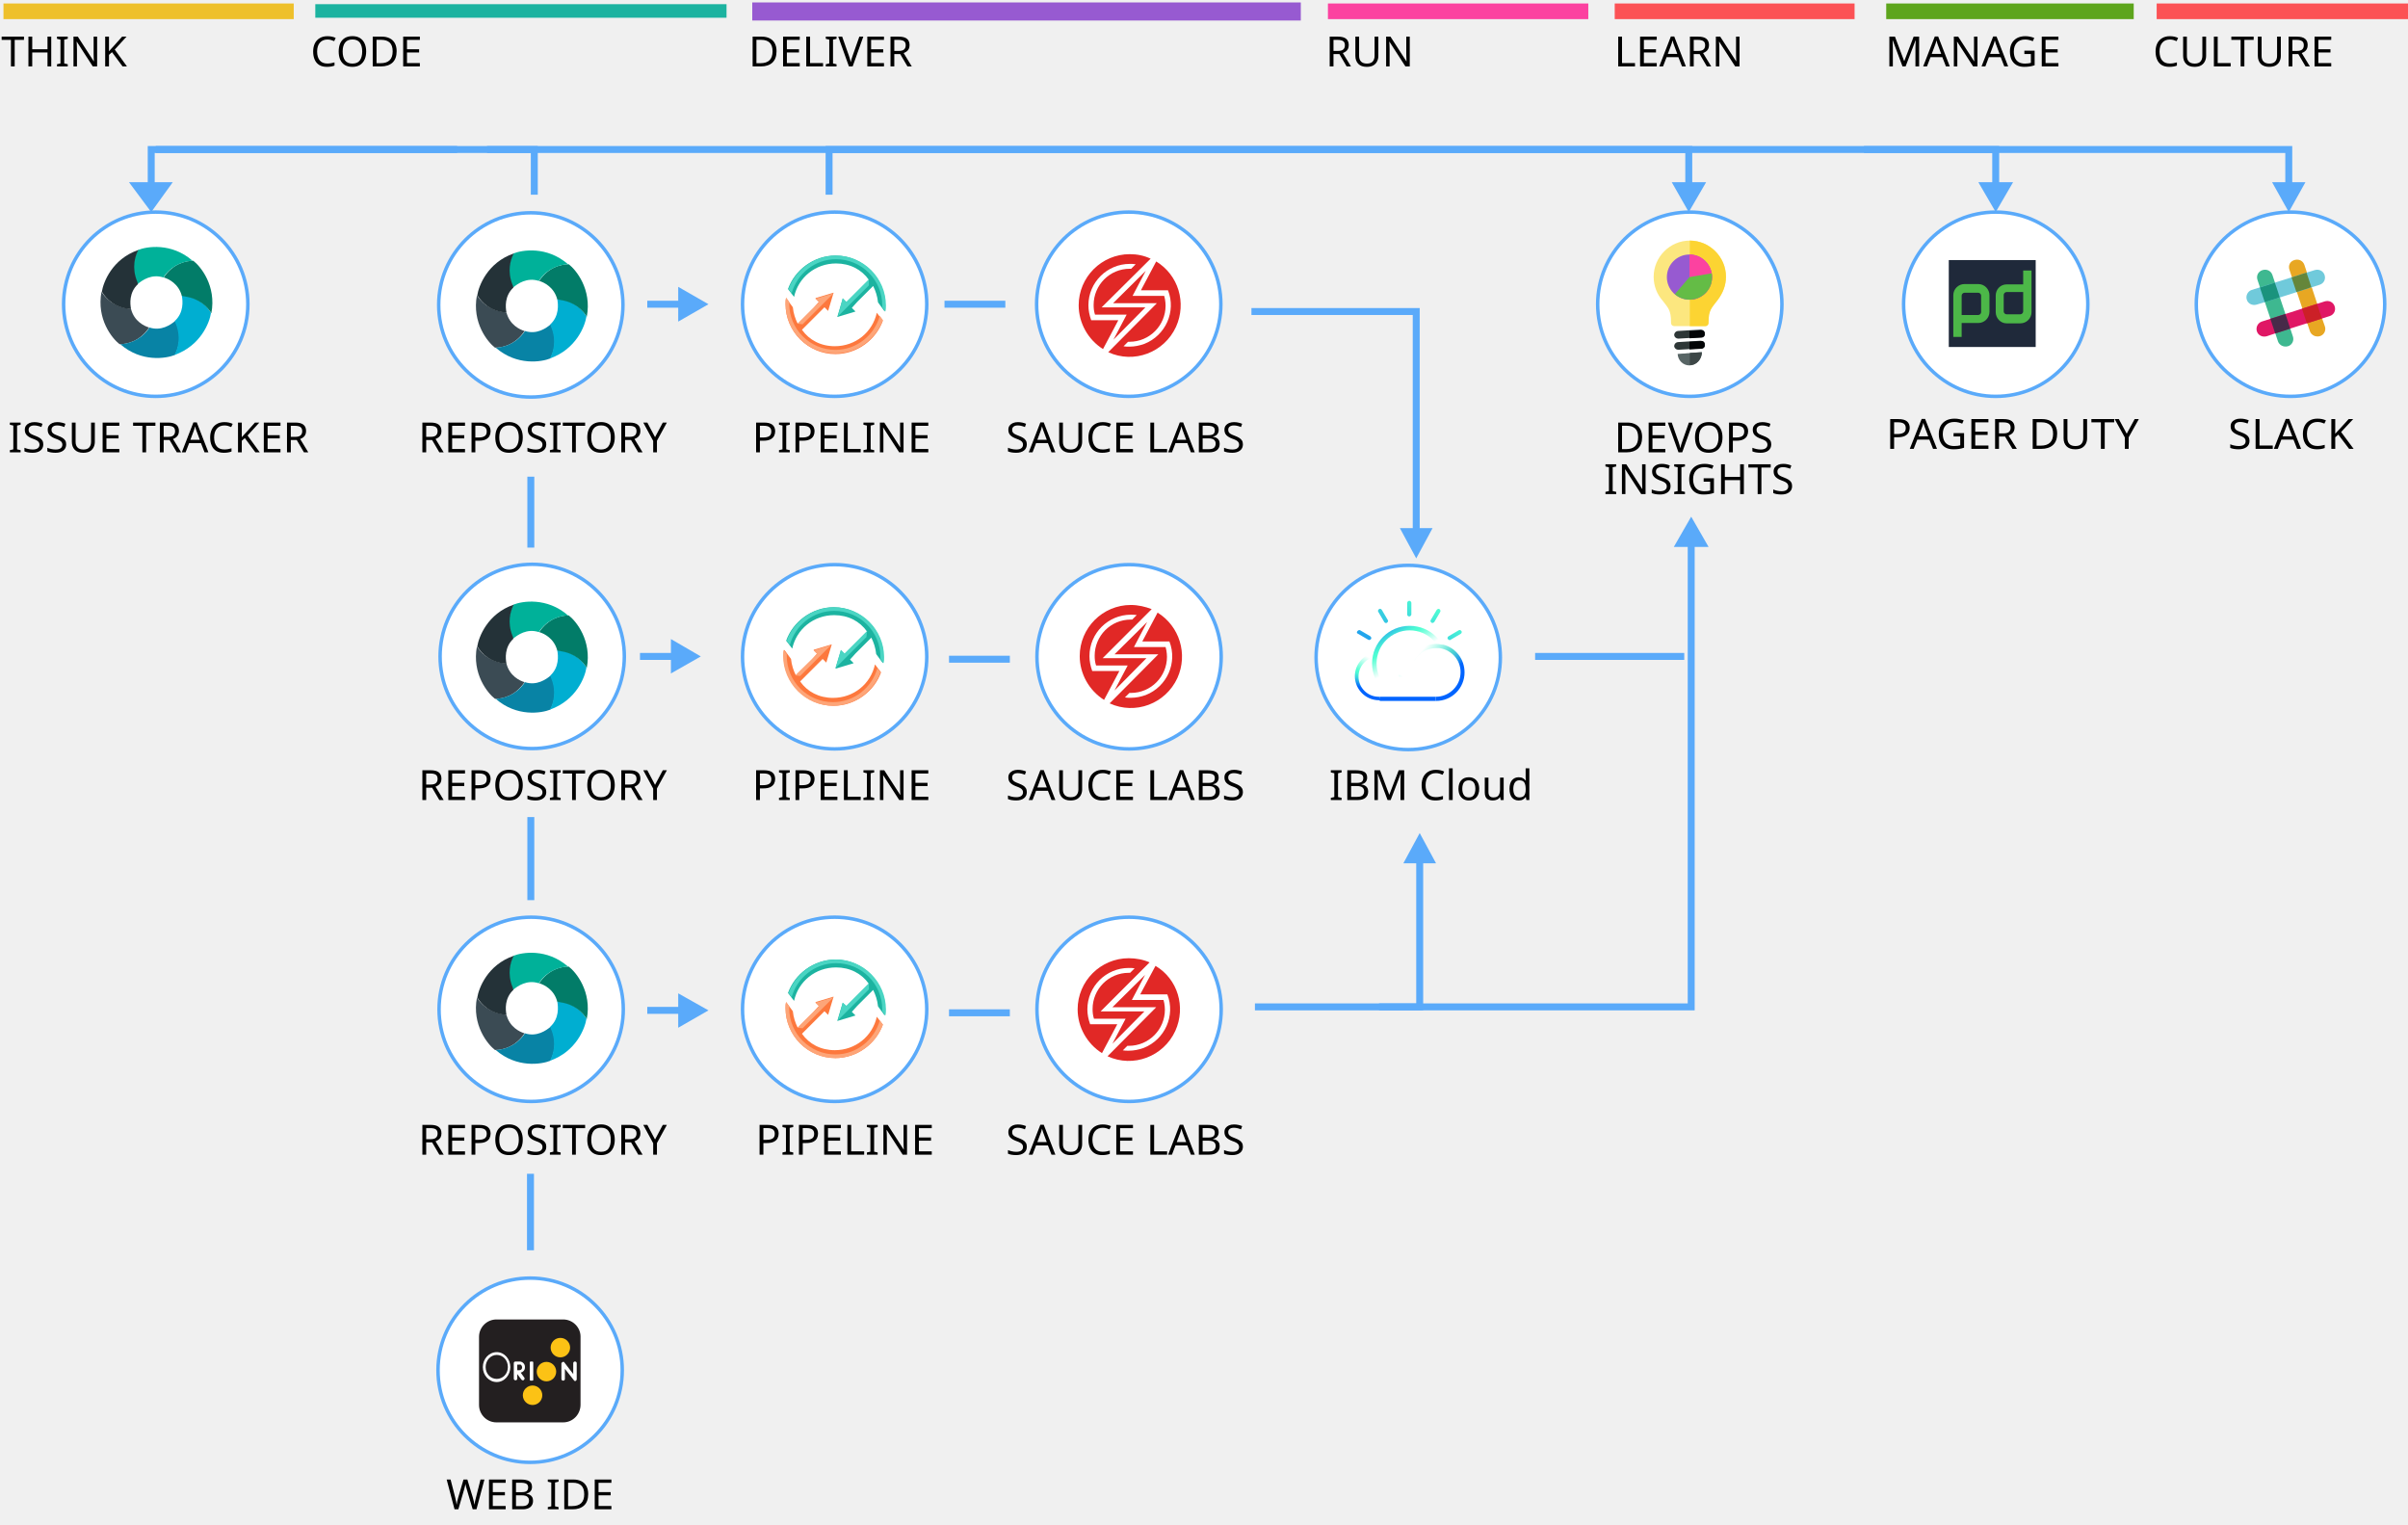
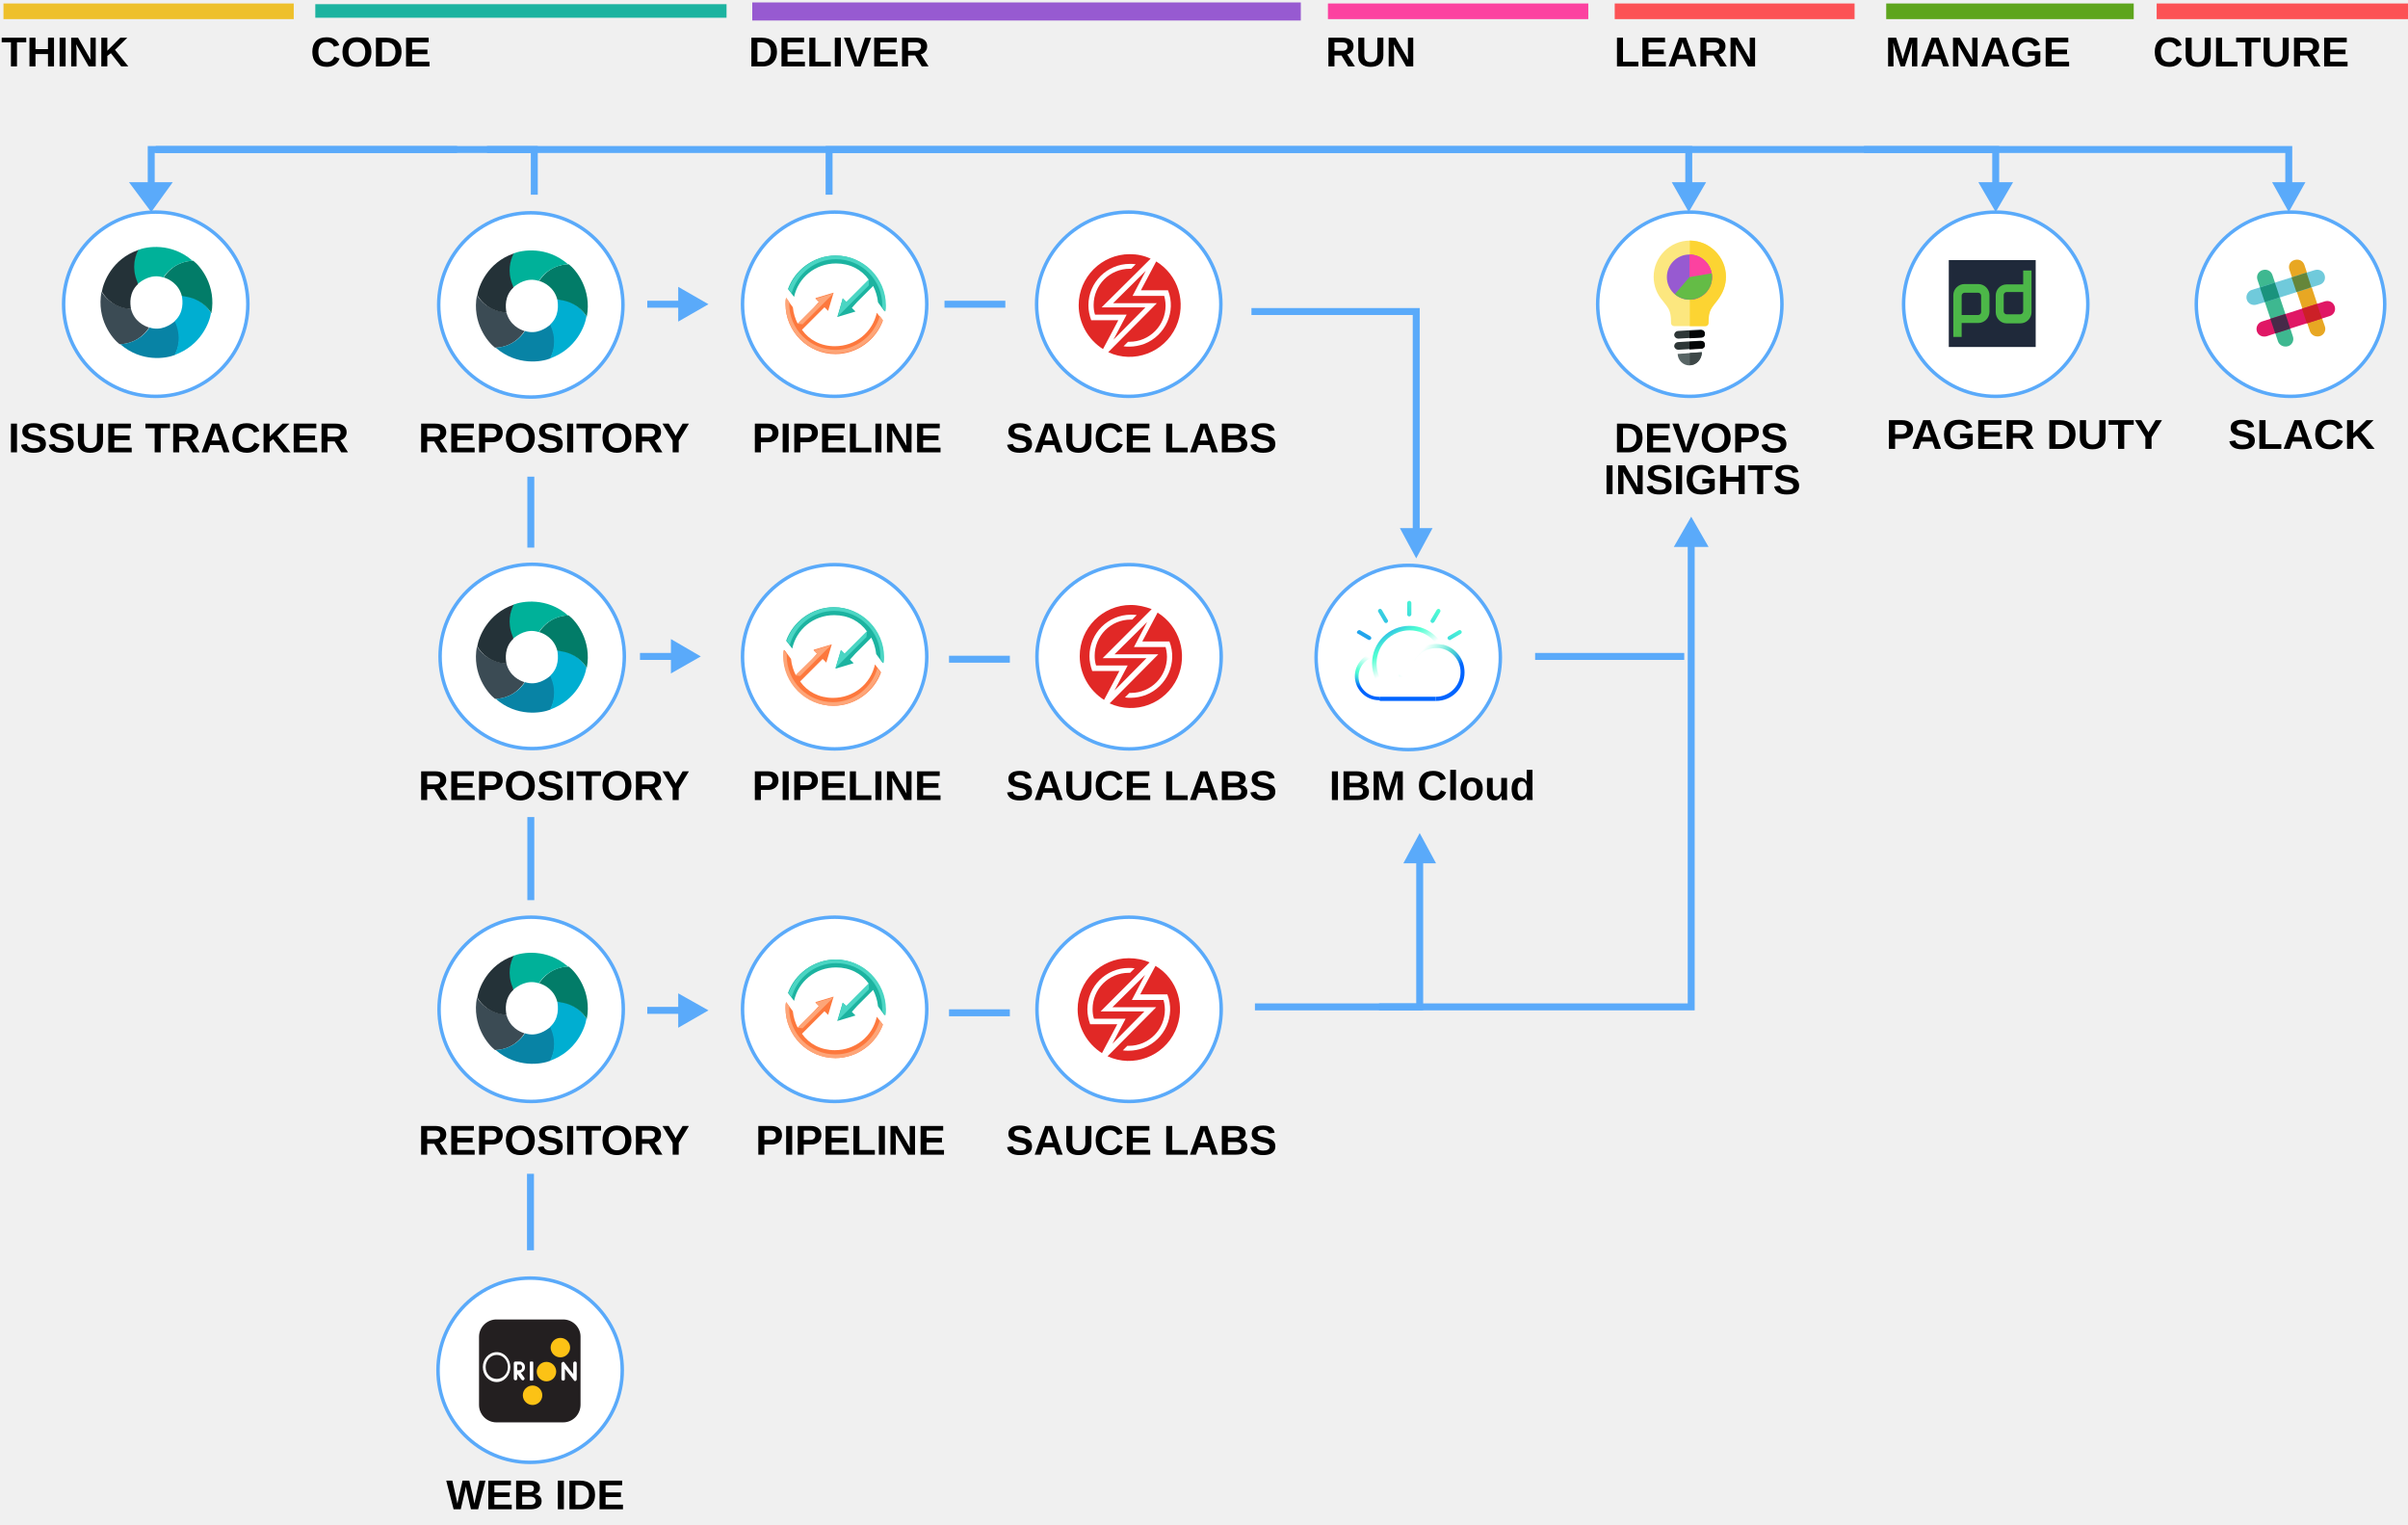
<svg xmlns="http://www.w3.org/2000/svg" version="1.1" id="Layer_1" x="0px" y="0px" viewBox="120 536.2 692.7 438.6" style="enable-background:new 120 536.2 692.7 438.6;" xml:space="preserve">
  <style type="text/css">
	.st0{fill:none;}
	.st1{fill:#FFFFFF;stroke:#5AAAFA;stroke-miterlimit:10;}
	.st2{fill:#231F20;}
	.st3{fill:#FCC215;}
	.st4{fill:#FFFFFF;}
	.st5{fill:#EEC02B;}
	.st6{fill:#1CB3A0;}
	.st7{fill:#975AD1;}
	.st8{fill:#FC42A0;}
	.st9{fill:none;stroke:#5AAAFA;stroke-width:2;stroke-miterlimit:10;}
	.st10{fill:#5AAAFA;}
	.st11{fill:#FD783D;}
	.st12{fill:#FDA578;}
	.st13{fill:#4AD5C3;}
	.st14{fill:#5DA51C;}
	.st15{fill:#FC5255;}
	.st16{fill:#E12826;}
	.st17{fill:#E8A723;}
	.st18{fill:#3EB890;}
	.st19{fill:#E01765;}
	.st20{fill:#472A49;}
	.st21{fill:#CC2027;}
	.st22{fill:#70CADB;}
	.st23{fill:#1A937D;}
	.st24{fill:#65863A;}
	.st25{fill:#1F293A;}
	.st26{fill:#4CB748;}
	.st27{fill:#2E3737;}
	.st28{fill:#586565;}
	.st29{fill:#FCE77F;}
	.st30{fill:#FCD432;}
	.st31{fill:#030506;}
	.st32{fill:#3D4747;}
	.st33{fill:#64BC46;}
- 	.st34{font-family:'Arial-BoldMT';}
+ 	.st34{font-family:'Arial'; font-weight: bold}
	.st35{font-size:12px;}
	.st36{fill:#3B4B54;}
	.st37{fill:#0883A5;}
	.st38{fill:#00AED1;}
	.st39{fill:#027C68;}
	.st40{fill:#00B199;}
	.st41{fill:#243238;}
	.st42{fill:url(#SVGID_1_);}
	.st43{fill:url(#SVGID_2_);}
	.st44{fill:#0064FF;}
	.st45{fill:url(#SVGID_3_);}
	.st46{fill:url(#SVGID_4_);}
	.st47{fill:url(#SVGID_5_);}
	.st48{fill:url(#SVGID_6_);}
	.st49{fill:url(#SVGID_7_);}
	.st50{fill:url(#SVGID_8_);}
</style>
  <g>
    <rect id="canvas_background" x="120" y="536.2" class="st0" width="582" height="402" />
  </g>
  <g id="svg_1">
    <circle id="svg_2" class="st1" cx="272.5" cy="930.3" r="26.5" />
    <path id="XMLID_17_" class="st2" d="M282,945.3h-19.2c-2.8,0-5-2.3-5-5v-19.6c0-2.8,2.3-5,5-5H282c2.8,0,5,2.3,5,4.9v19.6   C287,943,284.8,945.3,282,945.3z" />
    <circle id="XMLID_16_" class="st3" cx="281.2" cy="923.8" r="2.8" />
    <circle id="XMLID_15_" class="st3" cx="277.2" cy="930.7" r="2.8" />
    <circle id="XMLID_14_" class="st3" cx="273.2" cy="937.5" r="2.8" />
    <path id="XMLID_13_" class="st4" d="M273.1,933.3h-0.4c-0.2,0-0.3-0.1-0.3-0.3v-4.9c0-0.2,0.1-0.3,0.3-0.3h0.4   c0.2,0,0.3,0.1,0.3,0.3v4.8C273.5,933.1,273.3,933.3,273.1,933.3z" />
    <path id="XMLID_3_" class="st4" d="M285.4,927.8L285.4,927.8c-0.3,0-0.5,0.2-0.5,0.5v3.1l-2.6-3.4l0,0l-0.1-0.1l0,0h-0.1H282l0,0   l0,0h-0.1l0,0c-0.2,0.1-0.3,0.2-0.4,0.4c0,0,0,0,0,0.1l0,0v4.4c0,0.3,0.2,0.5,0.5,0.5l0,0c0.3,0,0.5-0.2,0.5-0.5v-2.9l2.6,3.3   c0.1,0.1,0.1,0.1,0.2,0.2l0,0h0.1l0,0l0,0h0.1l0,0c0.2,0,0.4-0.3,0.4-0.5v-4.6C285.9,928,285.7,927.8,285.4,927.8L285.4,927.8z" />
    <path id="XMLID_9_" class="st4" d="M262.9,925.1c-2.2,0-4,1.9-4,4.3s1.8,4.3,4,4.3s3.9-2,3.9-4.3S265.1,925.1,262.9,925.1z    M262.9,932.8c-1.8,0-3.2-1.5-3.2-3.4s1.4-3.5,3.2-3.5s3.2,1.5,3.2,3.5S264.6,932.8,262.9,932.8z" />
    <path id="XMLID_8_" class="st4" d="M271,929.5v-0.2c0-0.8-0.7-1.5-1.5-1.5h-0.1h-1.1l0,0c-0.3,0-0.5,0.2-0.5,0.5v4.4   c0,0.3,0.2,0.5,0.5,0.5l0,0c0.3,0,0.5-0.2,0.5-0.5v-1.3l1.2,1.6c0.2,0.2,0.5,0.3,0.7,0.1l0,0c0.2-0.2,0.3-0.5,0.1-0.7l-1-1.4   C270.5,930.8,271,930.3,271,929.5L271,929.5z M270.2,929.5c0,0.4-0.3,0.8-0.8,0.8h-0.6l0,0v-1.6h0.6   C269.8,928.5,270.2,929,270.2,929.5L270.2,929.5L270.2,929.5z" />
  </g>
  <circle id="svg_3" class="st1" cx="164.8" cy="623.7" r="26.5" />
  <circle id="svg_4" class="st1" cx="272.7" cy="623.9" r="26.5" />
  <circle id="svg_5" class="st1" cx="273.1" cy="725" r="26.5" />
  <circle id="svg_6" class="st1" cx="272.8" cy="826.5" r="26.5" />
  <rect id="svg_7" x="121" y="537.2" class="st5" width="83.5" height="4.5" />
  <rect id="svg_8" x="210.7" y="537.4" class="st6" width="118.3" height="3.9" />
  <rect id="svg_9" x="336.4" y="536.9" class="st7" width="157.8" height="5.2" />
  <rect id="svg_10" x="502" y="537.2" class="st8" width="74.9" height="4.5" />
  <circle id="svg_11" class="st1" cx="360.1" cy="623.7" r="26.5" />
  <line id="svg_12" class="st9" x1="164.8" y1="579.2" x2="251.5" y2="579.2" />
  <g id="svg_13">
    <g id="svg_14">
      <polyline id="svg_15" class="st9" points="163.5,590 163.5,579.2 273.7,579.2 273.7,592.2   " />
      <g id="svg_16">
        <polygon id="svg_17" class="st10" points="169.7,588.6 163.5,597.2 157.1,588.6    " />
      </g>
    </g>
  </g>
  <line id="svg_18" class="st9" x1="272.7" y1="693.7" x2="272.7" y2="673.3" />
  <g id="svg_19">
    <g id="svg_20">
      <line id="svg_21" class="st9" x1="316.6" y1="623.7" x2="306.2" y2="623.7" />
      <g id="svg_22">
        <polygon id="svg_23" class="st10" points="315.1,618.7 323.8,623.7 315.1,628.7    " />
      </g>
    </g>
  </g>
  <line id="svg_24" class="st9" x1="409.2" y1="623.7" x2="391.7" y2="623.7" />
  <g id="svg_105">
    <circle id="svg_106" class="st1" cx="525.1" cy="725.3" r="26.5" />
  </g>
  <g id="svg_107">
    <g id="g3-2" transform="scale(1.75) ">
      <g id="svg_108">
        <path id="svg_109" class="st11" d="M212.7,357.8c-0.7,3.2-3.5,5.5-6.9,5.5c-2.3,0-4.2-1-5.4-2.7l3.7-3.7l0.4,0.4l-0.4-0.4l0,0     l0.6,0.6l0.9-3l-3,0.9l0.6,0.6l-0.9,1l-2.6,2.6c-0.4-0.8-0.7-1.7-0.8-2.7l-1.1-1.5c-0.1,0.3-0.1,0.6-0.1,1c0,4.5,3.7,8.2,8.2,8.2     c3.6,0,6.7-2.4,7.8-5.5L212.7,357.8L212.7,357.8z" />
        <polyline id="svg_110" class="st12" points="199.7,359.6 203.2,356.1 202.6,355.5 205.6,354.6 200.5,359.7    " />
      </g>
      <g id="svg_111">
        <path id="svg_112" class="st12" d="M205.9,364.5c3.6,0,6.7-2.4,7.8-5.5l-0.5-0.7c-0.9,3.2-3.8,5.6-7.3,5.6     c-4.2,0-7.6-3.4-7.6-7.6c0-0.1,0-0.2,0-0.3l-0.5-0.7c-0.1,0.3-0.1,0.6-0.1,1C197.7,360.9,201.3,364.5,205.9,364.5z" />
        <line id="svg_113" class="st0" x1="199.7" y1="359.6" x2="200.4" y2="359.9" />
      </g>
    </g>
    <g id="g3-2_1_" transform="scale(1.75) ">
      <g id="svg_114">
        <path id="svg_115" class="st6" d="M199.1,355.2c0.7-3.2,3.5-5.5,6.9-5.5c2.3,0,4.2,1,5.4,2.7l-3.7,3.7l-0.4-0.4l0.4,0.4l0,0     l-0.6-0.6l-0.9,3l3-0.9l-0.6-0.6l0.9-1l2.6-2.6c0.4,0.8,0.7,1.7,0.8,2.7l1.1,1.5c0.1-0.3,0.1-0.6,0.1-1c0-4.5-3.7-8.2-8.2-8.2     c-3.6,0-6.7,2.4-7.8,5.5L199.1,355.2L199.1,355.2z" />
        <polyline id="svg_116" class="st13" points="211.4,352.3 207.7,356 207.1,355.4 206.3,358.4 211.4,353.3    " />
      </g>
      <g id="svg_117">
        <path id="svg_118" class="st13" d="M206,348.4c-3.6,0-6.7,2.4-7.8,5.5l0.5,0.7c0.9-3.2,3.8-5.6,7.3-5.6c4.2,0,7.6,3.4,7.6,7.6     c0,0.1,0,0.2,0,0.3l0.5,0.7c0.1-0.3,0.1-0.6,0.1-1C214.2,352.1,210.5,348.4,206,348.4L206,348.4z" />
        <line id="svg_119" class="st0" x1="212.2" y1="353.3" x2="211.5" y2="353" />
      </g>
    </g>
  </g>
  <rect id="svg_120" x="662.6" y="537.2" class="st14" width="71.2" height="4.5" />
  <rect id="svg_121" x="740.4" y="537.2" class="st15" width="72.3" height="4.5" />
  <g id="svg_137">
    <circle id="svg_138" class="st1" cx="444.7" cy="623.7" r="26.5" />
    <g id="svg_139">
      <path id="svg_140" class="st16" d="M445,609.3c-8.1,0-14.7,6.6-14.7,14.7c0,5.1,2.7,9.9,7,12.6l4.4-8.3h-7.8    c-0.5-1.4-0.8-2.8-0.8-4.3c0-6.6,5.4-11.9,11.9-11.9c0.6,0,1.1,0,1.7,0.1l-1.3,1.3c-0.1,0-0.2,0-0.4,0c-5.8,0-10.4,4.7-10.4,10.4    c0,1,0.1,1.9,0.4,2.8h9.1l-3.8,7.2l9.2-9.3h-12.6l14.1-14C449.1,609.7,447.1,609.3,445,609.3" />
      <path id="svg_141" class="st16" d="M452.6,611.4l-4.4,8.3h7.8c2.4,6.1-0.7,13-6.8,15.4c-1.4,0.5-2.8,0.8-4.3,0.8    c-0.6,0-1.2,0-1.7-0.1l1.3-1.3c0.1,0,0.3,0,0.4,0c5.8,0,10.4-4.7,10.4-10.4c0,0,0-1.5-0.4-2.8h-9.1l3.8-7.2l-9.4,9.3h12.6    l-14,14.1c7.4,3.4,16.1,0.1,19.5-7.3C461.4,623.3,459,615.3,452.6,611.4L452.6,611.4z" />
    </g>
  </g>
  <g id="svg_142">
    <ellipse id="svg_143" class="st1" cx="778.9" cy="623.7" rx="27.1" ry="26.5" />
    <g id="XMLID_4_">
      <g id="XMLID_6_">
        <path id="XMLID_21_" class="st17" d="M782.9,612.4c-0.4-1.2-1.6-1.8-2.9-1.4c-1.3,0.4-1.8,1.6-1.4,2.8l5.9,17.7     c0.4,1.1,1.6,1.7,2.8,1.4s1.9-1.6,1.5-2.8C788.7,630.1,782.9,612.4,782.9,612.4z" />
        <path id="XMLID_20_" class="st18" d="M773.7,615.3c-0.4-1.2-1.6-1.8-2.9-1.4c-1.2,0.4-1.8,1.6-1.4,2.8l5.9,17.7     c0.4,1.1,1.6,1.7,2.8,1.4c1.2-0.3,1.9-1.6,1.5-2.8L773.7,615.3z" />
        <path id="XMLID_19_" class="st19" d="M790.2,627.1c1.2-0.4,1.8-1.6,1.4-2.8c-0.4-1.2-1.6-1.8-2.9-1.4l-18.1,5.8     c-1.1,0.4-1.7,1.6-1.4,2.7c0.3,1.2,1.6,1.9,2.9,1.5C772.1,632.8,790.2,627.1,790.2,627.1z" />
        <path id="XMLID_18_" class="st20" d="M774.5,632.1c1.2-0.4,2.8-0.8,4.3-1.4c-0.4-1.2-0.8-2.7-1.4-4.2l-4.3,1.4L774.5,632.1z" />
        <path id="XMLID_12_" class="st21" d="M783.6,629.2c1.6-0.5,3.2-1,4.3-1.4c-0.4-1.2-0.8-2.7-1.4-4.2l-4.3,1.4L783.6,629.2z" />
        <path id="XMLID_11_" class="st22" d="M787.3,618.1c1.2-0.4,1.8-1.6,1.4-2.8c-0.4-1.2-1.6-1.8-2.9-1.4l-18.1,5.7     c-1.1,0.4-1.7,1.6-1.4,2.7c0.3,1.2,1.6,1.9,2.9,1.5C769.2,623.9,787.3,618.1,787.3,618.1z" />
        <path id="XMLID_10_" class="st23" d="M771.5,623.1c1.2-0.4,2.8-0.8,4.3-1.4c-0.5-1.6-1-3.1-1.4-4.2l-4.3,1.4L771.5,623.1z" />
        <path id="XMLID_7_" class="st24" d="M780.6,620.2c1.6-0.5,3.2-1,4.3-1.4c-0.5-1.6-1-3.1-1.4-4.2l-4.3,1.4L780.6,620.2z" />
      </g>
    </g>
  </g>
  <circle id="svg_144" class="st1" cx="360.1" cy="725.1" r="26.5" />
  <g id="svg_145">
    <circle id="svg_146" class="st1" cx="444.8" cy="725.1" r="26.5" />
  </g>
  <circle id="svg_147" class="st1" cx="360.1" cy="826.5" r="26.5" />
  <g id="svg_148">
    <circle id="svg_149" class="st1" cx="444.8" cy="826.5" r="26.5" />
    <g id="svg_150">
      <path id="svg_151" class="st16" d="M444.7,811.8c-8.1,0-14.7,6.6-14.7,14.7c0,5.1,2.7,9.9,7,12.6l4.4-8.3h-7.8    c-0.5-1.4-0.8-2.8-0.8-4.3c0-6.6,5.4-11.9,11.9-11.9c0.6,0,1.1,0,1.7,0.1l-1.3,1.3c-0.1,0-0.2,0-0.4,0c-5.8,0-10.4,4.7-10.4,10.4    c0,1,0.1,1.9,0.4,2.8h9.1l-3.8,7.2l9.2-9.3h-12.6l14.1-14.1C448.9,812.2,446.8,811.8,444.7,811.8" />
      <path id="svg_152" class="st16" d="M452.4,814l-4.4,8.2h7.8c2.4,6.1-0.7,13-6.8,15.4c-1.4,0.5-2.8,0.8-4.3,0.8    c-0.6,0-1.2,0-1.7-0.1l1.3-1.3c0.1,0,0.3,0,0.4,0c5.8,0,10.4-4.7,10.4-10.4c0,0,0-1.5-0.4-2.8h-9.1l3.8-7.2l-9.4,9.3h12.6    l-14,14.1c7.4,3.4,16.1,0.1,19.5-7.3C461.2,825.8,458.8,817.8,452.4,814L452.4,814z" />
    </g>
  </g>
  <line id="svg_171" class="st9" x1="272.7" y1="795.1" x2="272.7" y2="771.2" />
  <line id="svg_182" class="st9" x1="272.6" y1="895.8" x2="272.6" y2="873.8" />
  <path id="svg_192_2_" class="st9" d="M656.2,592.2" />
  <polyline id="svg_192_1_" class="st9" points="694.1,590 694.1,579.2 656.2,579.2 " />
  <g id="svg_193">
    <polygon id="svg_194" class="st10" points="699.1,588.6 694.1,597.2 689.1,588.6  " />
  </g>
  <g id="svg_196">
    <polyline id="svg_197" class="st9" points="778.4,590 778.4,579.2 358.5,579.2 358.5,592.2  " />
    <g id="svg_198">
      <polygon id="svg_199" class="st10" points="783.2,588.6 778.4,597.2 773.6,588.6   " />
    </g>
  </g>
  <g id="svg_200">
    <g id="svg_201">
      <polyline id="svg_202" class="st9" points="527.4,689.5 527.4,625.8 480,625.8   " />
      <g id="svg_203">
        <polygon id="svg_204" class="st10" points="532.1,688.1 527.4,696.8 522.7,688.1    " />
      </g>
    </g>
  </g>
  <g id="svg_205">
    <g id="svg_206">
      <polyline id="svg_207" class="st9" points="528.4,783 528.4,825.8 481,825.8   " />
      <g id="svg_208">
        <polygon id="svg_209" class="st10" points="523.7,784.5 528.4,775.8 533.1,784.5    " />
      </g>
    </g>
  </g>
  <g id="svg_210">
    <g id="svg_211">
      <line id="svg_212" class="st9" x1="314.4" y1="725" x2="304.1" y2="725" />
      <g id="svg_213">
        <polygon id="svg_214" class="st10" points="313,720 321.6,725 313,729.9    " />
      </g>
    </g>
  </g>
  <g id="svg_215">
    <g id="svg_216">
      <line id="svg_217" class="st9" x1="316.6" y1="826.8" x2="306.2" y2="826.8" />
      <g id="svg_218">
        <polygon id="svg_219" class="st10" points="315.1,821.9 323.8,826.8 315.1,831.8    " />
      </g>
    </g>
  </g>
  <g id="svg_220">
    <g id="g3-2_3_" transform="scale(1.75) ">
      <g id="svg_221">
        <path id="svg_222" class="st11" d="M212.4,415.6c-0.7,3.2-3.5,5.5-6.9,5.5c-2.3,0-4.2-1-5.4-2.7l3.7-3.7l0.4,0.4l-0.4-0.4l0,0     l0.6,0.6l0.9-3l-3,0.9l0.6,0.6l-0.9,1l-2.6,2.6c-0.4-0.8-0.7-1.7-0.8-2.7l-1.1-1.5c-0.1,0.3-0.1,0.6-0.1,1c0,4.5,3.7,8.2,8.2,8.2     c3.6,0,6.7-2.4,7.8-5.5L212.4,415.6L212.4,415.6z" />
        <polyline id="svg_223" class="st12" points="199.3,417.4 202.9,413.9 202.3,413.3 205.2,412.4 200.1,417.5    " />
      </g>
      <g id="svg_224">
        <path id="svg_225" class="st12" d="M205.5,422.4c3.6,0,6.7-2.4,7.8-5.5l-0.5-0.7c-0.9,3.2-3.8,5.6-7.3,5.6     c-4.2,0-7.6-3.4-7.6-7.6c0-0.1,0-0.2,0-0.3l-0.5-0.7c-0.1,0.3-0.1,0.6-0.1,1C197.3,418.7,201,422.4,205.5,422.4L205.5,422.4z" />
        <line id="svg_226" class="st0" x1="199.4" y1="417.4" x2="200" y2="417.7" />
      </g>
    </g>
    <g id="g3-2_2_" transform="scale(1.75) ">
      <g id="svg_227">
        <path id="svg_228" class="st6" d="M198.8,413c0.7-3.2,3.5-5.5,6.9-5.5c2.3,0,4.2,1,5.4,2.7l-3.7,3.7l-0.4-0.4l0.4,0.4l0,0     l-0.6-0.6l-0.9,3l3-0.9l-0.6-0.6l0.9-1l2.6-2.6c0.4,0.8,0.7,1.7,0.8,2.7l1.1,1.5c0.1-0.3,0.1-0.6,0.1-1c0-4.5-3.7-8.2-8.2-8.2     c-3.6,0-6.7,2.4-7.8,5.5L198.8,413L198.8,413z" />
        <polyline id="svg_229" class="st13" points="211.1,410.1 207.4,413.8 206.8,413.2 205.9,416.2 211,411.1    " />
      </g>
      <g id="svg_230">
        <path id="svg_231" class="st13" d="M205.7,406.2c-3.6,0-6.7,2.4-7.8,5.5l0.5,0.7c0.9-3.2,3.8-5.6,7.3-5.6c4.2,0,7.6,3.4,7.6,7.6     c0,0.1,0,0.2,0,0.3l0.5,0.7c0.1-0.3,0.1-0.6,0.1-1C213.9,409.9,210.2,406.2,205.7,406.2L205.7,406.2z" />
        <line id="svg_232" class="st0" x1="211.8" y1="411.1" x2="211.1" y2="410.8" />
      </g>
    </g>
  </g>
  <g id="svg_233">
    <g id="g3-2_5_" transform="scale(1.75) ">
      <g id="svg_234">
        <path id="svg_235" class="st11" d="M212.7,473.5c-0.7,3.2-3.5,5.5-6.9,5.5c-2.3,0-4.2-1-5.4-2.7l3.7-3.7l0.4,0.4l-0.4-0.4l0,0     l0.6,0.6l0.9-3l-3,0.9l0.6,0.6l-0.9,1l-2.6,2.6c-0.4-0.8-0.7-1.7-0.8-2.7l-1.1-1.5c-0.1,0.3-0.1,0.6-0.1,1c0,4.5,3.7,8.2,8.2,8.2     c3.6,0,6.7-2.4,7.8-5.5L212.7,473.5L212.7,473.5z" />
        <polyline id="svg_236" class="st12" points="199.7,475.3 203.2,471.8 202.6,471.2 205.6,470.3 200.5,475.4    " />
      </g>
      <g id="svg_237">
        <path id="svg_238" class="st12" d="M205.9,480.3c3.6,0,6.7-2.4,7.8-5.5l-0.5-0.7c-0.9,3.2-3.8,5.6-7.3,5.6     c-4.2,0-7.6-3.4-7.6-7.6c0-0.1,0-0.2,0-0.3l-0.5-0.7c-0.1,0.3-0.1,0.6-0.1,1C197.7,476.6,201.3,480.3,205.9,480.3z" />
        <line id="svg_239" class="st0" x1="199.7" y1="475.4" x2="200.4" y2="475.7" />
      </g>
    </g>
    <g id="g3-2_4_" transform="scale(1.75) ">
      <g id="svg_240">
        <path id="svg_241" class="st6" d="M199.1,470.9c0.7-3.2,3.5-5.5,6.9-5.5c2.3,0,4.2,1,5.4,2.7l-3.7,3.7l-0.4-0.4l0.4,0.4l0,0     l-0.6-0.6l-0.9,3l3-0.9l-0.6-0.6l0.9-1l2.6-2.6c0.4,0.8,0.7,1.7,0.8,2.7l1.1,1.5c0.1-0.3,0.1-0.6,0.1-1c0-4.5-3.7-8.2-8.2-8.2     c-3.6,0-6.7,2.4-7.8,5.5L199.1,470.9L199.1,470.9z" />
        <polyline id="svg_242" class="st13" points="211.4,468 207.7,471.7 207.1,471.2 206.3,474.1 211.4,469    " />
      </g>
      <g id="svg_243">
        <path id="svg_244" class="st13" d="M206,464.1c-3.6,0-6.7,2.4-7.8,5.5l0.5,0.7c0.9-3.2,3.8-5.6,7.3-5.6c4.2,0,7.6,3.4,7.6,7.6     c0,0.1,0,0.2,0,0.3l0.5,0.7c0.1-0.3,0.1-0.6,0.1-1C214.2,467.8,210.5,464.1,206,464.1L206,464.1z" />
        <line id="svg_245" class="st0" x1="212.2" y1="469.1" x2="211.5" y2="468.8" />
      </g>
    </g>
  </g>
  <g id="svg_246">
    <path id="svg_247" class="st16" d="M445.3,710.2c-8.1,0-14.7,6.6-14.7,14.7c0,5.1,2.7,9.9,7,12.6l4.4-8.3h-7.8   c-0.5-1.4-0.8-2.8-0.8-4.3c0-6.6,5.4-11.9,11.9-11.9c0.6,0,1.1,0,1.7,0.1l-1.3,1.3c-0.1,0-0.2,0-0.4,0c-5.8,0-10.4,4.7-10.4,10.4   c0,1,0.1,1.9,0.4,2.8h9.1l-3.8,7.2l9.2-9.3h-12.6l14.1-14.1C449.5,710.7,447.4,710.2,445.3,710.2" />
    <path id="svg_248" class="st16" d="M453,712.4l-4.4,8.3h7.8c2.4,6.1-0.7,13-6.8,15.4c-1.4,0.5-2.8,0.8-4.3,0.8   c-0.6,0-1.2,0-1.7-0.1l1.3-1.3c0.1,0,0.3,0,0.4,0c5.8,0,10.4-4.7,10.4-10.4c0,0,0-1.5-0.4-2.8h-9.1l3.8-7.2l-9.4,9.3h12.6l-14,14.1   c7.4,3.4,16.1,0.1,19.5-7.3C461.8,724.3,459.3,716.3,453,712.4L453,712.4z" />
  </g>
  <g id="svg_279">
    <circle id="svg_280" class="st1" cx="694.1" cy="623.7" r="26.5" />
    <g id="svg_281">
      <rect id="XMLID_1_" x="680.6" y="611" class="st25" width="25" height="25" />
      <path id="XMLID_5_" class="st26" d="M702,614v4h-0.8h-2h-2c-1.7,0-3.1,1.4-3.1,3.2v4.8c0,1.7,1.4,3.2,3.1,3.2h4    c1.7,0,3.2-1.4,3.2-3.2v-1.5v-3.4V614H702z M702,621.1v1.6v3.1c0,0.4-0.4,0.8-0.8,0.8h-4c-0.4,0-0.8-0.4-0.8-0.8V621    c0-0.4,0.4-0.8,0.8-0.8h2h2h0.8V621.1L702,621.1z" />
      <path id="XMLID_2_" class="st26" d="M684.3,633.1v-4h0.8h2h2c1.7,0,3.2-1.4,3.2-3.2v-4.8c0-1.7-1.4-3.2-3.2-3.2h-4    c-1.7,0-3.2,1.4-3.2,3.2v1.5v3.4v7.1H684.3L684.3,633.1z M684.3,626v-1.7v-3.1c0-0.4,0.4-0.8,0.8-0.8h4c0.4,0,0.8,0.4,0.8,0.8v4.8    c0,0.4-0.4,0.8-0.8,0.8h-2h-2h-0.8C684.3,626.8,684.3,626,684.3,626z" />
    </g>
  </g>
  <line id="svg_298" class="st9" x1="410.5" y1="725.8" x2="393" y2="725.8" />
  <line id="svg_299" class="st9" x1="410.5" y1="827.5" x2="393" y2="827.5" />
  <rect id="svg_318" x="584.5" y="537.2" class="st15" width="69" height="4.5" />
  <circle id="svg_326" class="st1" cx="606.1" cy="623.7" r="26.5" />
  <path id="svg_342" class="st27" d="M609.4,633.2l-6.6,0.4c-0.6,0-1.1-0.4-1.2-1l0,0c0-0.6,0.4-1.1,1-1.2l6.6-0.4  c0.6,0,1.1,0.4,1.2,1l0,0C610.5,632.7,610,633.2,609.4,633.2z" />
  <path id="svg_343" class="st27" d="M609.4,636.4l-6.6,0.4c-0.6,0-1.1-0.4-1.2-1l0,0c0-0.6,0.4-1.1,1-1.2l6.6-0.4  c0.6,0,1.1,0.4,1.2,1l0,0C610.5,635.9,610,636.4,609.4,636.4z" />
  <g id="svg_344">
    <path id="svg_345" class="st28" d="M602.6,638L602.6,638c0.1,1.9,1.6,3.3,3.4,3.3c1.9,0,3.5-1.7,3.5-3.7c0,0,0,0,0-0.1   C609.5,637.5,602.6,638,602.6,638z" />
  </g>
  <g id="svg_346">
    <path id="svg_347" class="st29" d="M616.5,615.8c0-5.7-4.7-10.4-10.4-10.4s-10.4,4.7-10.4,10.4c0,2.7,1,5.1,2.6,6.9   c1.6,2.1,2.4,2.7,2.4,6.2v0.2c0,0.5,0.4,0.9,0.9,0.9h8.9c0.5,0,0.9-0.4,0.9-0.9v-0.2c0-3.6,0.9-4.1,2.7-6.5l0,0   C615.6,620.5,616.5,618.3,616.5,615.8z" />
    <path id="svg_348" class="st29" d="M614.1,622.4l0.1-0.2C614.2,622.3,614.2,622.4,614.1,622.4L614.1,622.4z" />
  </g>
  <path id="svg_349" class="st30" d="M616.5,615.8c0-5.7-4.7-10.4-10.4-10.4V630h4.5c0.5,0,0.9-0.4,0.9-0.9v-0.2  c0-3.6,0.9-4.1,2.7-6.5l0,0C615.6,620.5,616.5,618.3,616.5,615.8z" />
  <path id="svg_350" class="st31" d="M610.4,635.5v-0.4c0-0.5-0.5-0.9-1-0.8l-3.4,0.2v2.2l3.6-0.2C610.1,636.4,610.5,636,610.4,635.5z  " />
  <path id="svg_351" class="st31" d="M610.4,632.3V632c0-0.5-0.5-0.9-1-0.8l-3.4,0.2v2.1l3.6-0.2C610.1,633.2,610.5,632.8,610.4,632.3  z" />
  <path id="svg_352" class="st32" d="M609.6,637.5l-3.5,0.2v3.5C608,641.3,609.6,639.5,609.6,637.5L609.6,637.5z" />
  <circle id="svg_353" class="st7" cx="606" cy="615.9" r="6.5" />
  <path id="svg_354" class="st8" d="M606,609.4v13c3.6,0,6.5-2.9,6.5-6.5C612.5,612.4,609.6,609.4,606,609.4z" />
  <path id="svg_355" class="st33" d="M611,620.1c1.3-1.5,1.7-3.5,1.4-5.3l-6.4,1.1l-4.2,4.9C604.6,623.2,608.7,622.8,611,620.1z" />
  <g id="svg_356">
    <g id="svg_357">
      <polyline id="svg_358" class="st9" points="606.5,692 606.5,825.8 516.7,825.8   " />
      <g id="svg_359">
        <polygon id="svg_360" class="st10" points="601.5,693.5 606.5,684.8 611.5,693.5    " />
      </g>
    </g>
  </g>
  <line id="svg_361" class="st9" x1="561.6" y1="725" x2="604.5" y2="725" />
  <g id="svg_363">
    <polyline id="svg_364" class="st9" points="605.8,590 605.8,579.2 260.1,579.2  " />
    <g id="svg_365">
      <polygon id="svg_366" class="st10" points="610.8,588.6 605.8,597.2 600.9,588.6   " />
    </g>
  </g>
  <line id="svg_367" class="st0" x1="262.9" y1="910.5" x2="262.9" y2="911" />
  <text id="headerSVG.think" transform="matrix(1 0 0 1 120.35 555.2999)" class="st34 st35">THINK</text>
  <text id="headerSVG.code" transform="matrix(1 0 0 1 209.35 555.2999)" class="st34 st35">CODE</text>
  <text id="headerSVG.deliver" transform="matrix(1 0 0 1 335.35 555.2999)" class="st34 st35">DELIVER</text>
  <text id="headerSVG.run" transform="matrix(1 0 0 1 501.35 555.2999)" class="st34 st35">RUN</text>
  <text id="headerSVG.learn" transform="matrix(1 0 0 1 584.35 555.2999)" class="st34 st35">LEARN</text>
  <text id="headerSVG.manage" transform="matrix(1 0 0 1 662.35 555.2999)" class="st34 st35">MANAGE</text>
  <text id="headerSVG.culture" transform="matrix(1 0 0 1 739.35 555.2999)" class="st34 st35">CULTURE</text>
  <text id="headerSVG.issueTracker" transform="matrix(1 0 0 1 122.35 666.2999)" class="st34 st35">ISSUE TRACKER</text>
  <text id="headerSVG.repository1" transform="matrix(1 0 0 1 240.35 666.2999)" class="st34 st35">REPOSITORY</text>
  <text id="headerSVG.pipeline1" transform="matrix(1 0 0 1 336.35 666.2999)" class="st34 st35">PIPELINE</text>
  <text id="headerSVG.pipeline2" transform="matrix(1 0 0 1 336.35 766.3)" class="st34 st35">PIPELINE</text>
  <text id="headerSVG.pipeline3" transform="matrix(1 0 0 1 337.35 868.3)" class="st34 st35">PIPELINE</text>
  <text id="headerSVG.saucelabs1" transform="matrix(1 0 0 1 409.35 666.2999)" class="st34 st35">SAUCE LABS</text>
  <text id="headerSVG.saucelabs2" transform="matrix(1 0 0 1 409.35 766.3)" class="st34 st35">SAUCE LABS</text>
  <text id="headerSVG.saucelabs3" transform="matrix(1 0 0 1 409.35 868.3)" class="st34 st35">SAUCE LABS</text>
  <text id="headerSVG.ibmCloud" transform="matrix(1 0 0 1 502.35 766.3)" class="st34 st35">IBM Cloud</text>
  <text id="headerSVG.repository2" transform="matrix(1 0 0 1 240.35 766.3)" class="st34 st35">REPOSITORY</text>
  <text id="headerSVG.repository3" transform="matrix(1 0 0 1 240.35 868.3)" class="st34 st35">REPOSITORY</text>
  <text id="headerSVG.webIde" transform="matrix(1 0 0 1 248.35 970.3)" class="st34 st35">WEB IDE</text>
  <text id="headerSVG.slack" transform="matrix(1.0228 0 0 1 760.9434 665.3004)" class="st34 st35">SLACK</text>
  <text id="headerSVG.pagerDuty" transform="matrix(1.0228 0 0 1 662.5674 665.3004)" class="st34 st35">PAGER DUTY</text>
  <text id="headerSVG.devops" transform="matrix(1 0 0 1 584.35 666.2999)" class="st34 st35">DEVOPS</text>
  <text id="headerSVG.insights" transform="matrix(1 0 0 1 581.35 678.2999)" class="st34 st35">INSIGHTS</text>
  <g>
    <path class="st0" d="M157.5,624.9c-6-7.3,1.1-17,2.3-17" />
    <path class="st36" d="M157.7,625.1c-0.1,0-0.3,0-0.4-0.1c-0.1,0-0.3,0-0.6-0.1c-4.1-0.6-6.4-3-7.5-4.8c-1.5,7.9,3.1,13.5,5.2,15.1   c2.3,0,5.9-0.9,8.5-4.8C161.5,630,158.6,628.6,157.7,625.1z" />
    <path class="st37" d="M163,630.4c-0.1,0.1-0.2,0.2-0.2,0.3c-0.1,0.1-0.2,0.3-0.3,0.4c-2.5,3.2-5.8,4-7.9,4.1   c6.1,5.3,13.2,4.1,15.7,3.1c1.1-2,2.2-5.6,0.1-9.8C169.1,629.6,166.4,631.5,163,630.4z" />
    <path class="st38" d="M170.3,628.5c0.1,0.1,0.1,0.2,0.1,0.4c0.1,0.1,0.1,0.3,0.2,0.5c1.5,3.8,0.6,7-0.4,8.9   c7.6-2.7,10.1-9.4,10.5-12.1c-1.2-2-3.7-4.7-8.4-5C172.6,622.8,172.9,626.1,170.3,628.5z" />
    <path class="st39" d="M172.3,621.3c0.1,0,0.3,0,0.4,0.1c0.1,0,0.3,0,0.6,0.1c4.1,0.6,6.4,3,7.5,4.8c1.5-7.9-3.1-13.5-5.2-15.1   c-2.3,0-5.9,0.9-8.5,4.8C168.5,616.4,171.4,617.8,172.3,621.3z" />
    <path class="st40" d="M167,616c0.1-0.1,0.2-0.2,0.2-0.3c0.1-0.1,0.2-0.3,0.3-0.4c2.5-3.2,5.8-4,7.9-4.1c-6.1-5.3-13.2-4.1-15.7-3.1   c-1.1,2-2.2,5.6-0.1,9.8C160.9,616.8,163.6,614.9,167,616z" />
    <path class="st41" d="M159.7,617.9c-0.1-0.1-0.1-0.2-0.1-0.4c-0.1-0.1-0.1-0.3-0.2-0.5c-1.5-3.8-0.6-7,0.4-8.9   c-7.6,2.6-10.1,9.4-10.5,12c1.2,2,3.7,4.7,8.4,5C157.4,623.6,157.1,620.3,159.7,617.9z" />
  </g>
  <g>
    <path class="st0" d="M265.5,625.9c-6-7.3,1.1-17,2.3-17" />
    <path class="st36" d="M265.7,626.1c-0.1,0-0.3,0-0.4-0.1c-0.1,0-0.3,0-0.6-0.1c-4.1-0.6-6.4-3-7.5-4.8c-1.5,7.9,3.1,13.5,5.2,15.1   c2.3,0,5.9-0.9,8.5-4.8C269.5,631,266.6,629.6,265.7,626.1z" />
    <path class="st37" d="M271,631.4c-0.1,0.1-0.2,0.2-0.2,0.3c-0.1,0.1-0.2,0.3-0.3,0.4c-2.5,3.2-5.8,4-7.9,4.1   c6.1,5.3,13.2,4.1,15.7,3.1c1.1-2,2.2-5.6,0.1-9.8C277.1,630.6,274.4,632.5,271,631.4z" />
    <path class="st38" d="M278.3,629.5c0.1,0.1,0.1,0.2,0.1,0.4c0.1,0.1,0.1,0.3,0.2,0.5c1.5,3.8,0.6,7-0.4,8.9   c7.6-2.7,10.1-9.4,10.5-12.1c-1.2-2-3.7-4.7-8.4-5C280.6,623.8,280.9,627.1,278.3,629.5z" />
    <path class="st39" d="M280.3,622.3c0.1,0,0.3,0,0.4,0.1c0.1,0,0.3,0,0.6,0.1c4.1,0.6,6.4,3,7.5,4.8c1.5-7.9-3.1-13.5-5.2-15.1   c-2.3,0-5.9,0.9-8.5,4.8C276.5,617.4,279.4,618.8,280.3,622.3z" />
    <path class="st40" d="M275,617c0.1-0.1,0.2-0.2,0.2-0.3c0.1-0.1,0.2-0.3,0.3-0.4c2.5-3.2,5.8-4,7.9-4.1c-6.1-5.3-13.2-4.1-15.7-3.1   c-1.1,2-2.2,5.6-0.1,9.8C268.9,617.8,271.6,615.9,275,617z" />
    <path class="st41" d="M267.7,618.9c-0.1-0.1-0.1-0.2-0.1-0.4c-0.1-0.1-0.1-0.3-0.2-0.5c-1.5-3.8-0.6-7,0.4-8.9   c-7.6,2.6-10.1,9.4-10.5,12c1.2,2,3.7,4.7,8.4,5C265.4,624.6,265.1,621.3,267.7,618.9z" />
  </g>
  <g>
    <path class="st0" d="M265.5,726.9c-6-7.3,1.1-17,2.3-17" />
    <path class="st36" d="M265.7,727.1c-0.1,0-0.3,0-0.4-0.1c-0.1,0-0.3,0-0.6-0.1c-4.1-0.6-6.4-3-7.5-4.8c-1.5,7.9,3.1,13.5,5.2,15.1   c2.3,0,5.9-0.9,8.5-4.8C269.5,732,266.6,730.6,265.7,727.1z" />
    <path class="st37" d="M271,732.4c-0.1,0.1-0.2,0.2-0.2,0.3c-0.1,0.1-0.2,0.3-0.3,0.4c-2.5,3.2-5.8,4-7.9,4.1   c6.1,5.3,13.2,4.1,15.7,3.1c1.1-2,2.2-5.6,0.1-9.8C277.1,731.6,274.4,733.5,271,732.4z" />
    <path class="st38" d="M278.3,730.5c0.1,0.1,0.1,0.2,0.1,0.4c0.1,0.1,0.1,0.3,0.2,0.5c1.5,3.8,0.6,7-0.4,8.9   c7.6-2.7,10.1-9.4,10.5-12.1c-1.2-2-3.7-4.7-8.4-5C280.6,724.8,280.9,728.1,278.3,730.5z" />
    <path class="st39" d="M280.3,723.3c0.1,0,0.3,0,0.4,0.1c0.1,0,0.3,0,0.6,0.1c4.1,0.6,6.4,3,7.5,4.8c1.5-7.9-3.1-13.5-5.2-15.1   c-2.3,0-5.9,0.9-8.5,4.8C276.5,718.4,279.4,719.8,280.3,723.3z" />
    <path class="st40" d="M275,718c0.1-0.1,0.2-0.2,0.2-0.3c0.1-0.1,0.2-0.3,0.3-0.4c2.5-3.2,5.8-4,7.9-4.1c-6.1-5.3-13.2-4.1-15.7-3.1   c-1.1,2-2.2,5.6-0.1,9.8C268.9,718.8,271.6,716.9,275,718z" />
    <path class="st41" d="M267.7,719.9c-0.1-0.1-0.1-0.2-0.1-0.4c-0.1-0.1-0.1-0.3-0.2-0.5c-1.5-3.8-0.6-7,0.4-8.9   c-7.6,2.6-10.1,9.4-10.5,12c1.2,2,3.7,4.7,8.4,5C265.4,725.6,265.1,722.3,267.7,719.9z" />
  </g>
  <g>
    <path class="st0" d="M265.5,827.9c-6-7.3,1.1-17,2.3-17" />
    <path class="st36" d="M265.7,828.1c-0.1,0-0.3,0-0.4-0.1c-0.1,0-0.3,0-0.6-0.1c-4.1-0.6-6.4-3-7.5-4.8c-1.5,7.9,3.1,13.5,5.2,15.1   c2.3,0,5.9-0.9,8.5-4.8C269.5,833,266.6,831.6,265.7,828.1z" />
    <path class="st37" d="M271,833.4c-0.1,0.1-0.2,0.2-0.2,0.3c-0.1,0.1-0.2,0.3-0.3,0.4c-2.5,3.2-5.8,4-7.9,4.1   c6.1,5.3,13.2,4.1,15.7,3.1c1.1-2,2.2-5.6,0.1-9.8C277.1,832.6,274.4,834.5,271,833.4z" />
    <path class="st38" d="M278.3,831.5c0.1,0.1,0.1,0.2,0.1,0.4c0.1,0.1,0.1,0.3,0.2,0.5c1.5,3.8,0.6,7-0.4,8.9   c7.6-2.7,10.1-9.4,10.5-12.1c-1.2-2-3.7-4.7-8.4-5C280.6,825.8,280.9,829.1,278.3,831.5z" />
    <path class="st39" d="M280.3,824.3c0.1,0,0.3,0,0.4,0.1c0.1,0,0.3,0,0.6,0.1c4.1,0.6,6.4,3,7.5,4.8c1.5-7.9-3.1-13.5-5.2-15.1   c-2.3,0-5.9,0.9-8.5,4.8C276.5,819.4,279.4,820.8,280.3,824.3z" />
    <path class="st40" d="M275,819c0.1-0.1,0.2-0.2,0.2-0.3c0.1-0.1,0.2-0.3,0.3-0.4c2.5-3.2,5.8-4,7.9-4.1c-6.1-5.3-13.2-4.1-15.7-3.1   c-1.1,2-2.2,5.6-0.1,9.8C268.9,819.8,271.6,817.9,275,819z" />
    <path class="st41" d="M267.7,820.9c-0.1-0.1-0.1-0.2-0.1-0.4c-0.1-0.1-0.1-0.3-0.2-0.5c-1.5-3.8-0.6-7,0.4-8.9   c-7.6,2.6-10.1,9.4-10.5,12c1.2,2,3.7,4.7,8.4,5C265.4,826.6,265.1,823.3,267.7,820.9z" />
  </g>
  <g>
    <linearGradient id="SVGID_1_" gradientUnits="userSpaceOnUse" x1="517.565" y1="737.874" x2="522.308" y2="729.22" gradientTransform="matrix(1 0 0 1 -4.44 -1.69)">
      <stop offset="0.11" style="stop-color:#0064FF" />
      <stop offset="0.15" style="stop-color:#0E7FF7" />
      <stop offset="0.24" style="stop-color:#26ADEA" />
      <stop offset="0.31" style="stop-color:#38D1DF" />
      <stop offset="0.39" style="stop-color:#45EAD8" />
      <stop offset="0.45" style="stop-color:#4DFAD4" />
      <stop offset="0.51" style="stop-color:#50FFD2" />
      <stop offset="1" style="stop-color:#50FFD2;stop-opacity:0" />
    </linearGradient>
    <path class="st42" d="M516.9,736.6L516.9,736.6c-0.1,0-0.2,0-0.3,0c-3.2,0-5.8-2.6-5.8-5.8s2.6-5.8,5.8-5.8c3.2,0,5.8,2.6,5.8,5.8   l0,0v0h1.2c0-3.8-3.1-7-6.9-7h0h-0.1l0,0c-0.4,0-0.9,0-1.3,0.1l0,0c-3.8,0.8-6.2,4.5-5.4,8.2c0.7,3.2,3.5,5.5,6.8,5.5h0.4   L516.9,736.6L516.9,736.6z" />
    <linearGradient id="SVGID_2_" gradientUnits="userSpaceOnUse" x1="543.36" y1="734.934" x2="532.697" y2="725.885" gradientTransform="matrix(1 0 0 1 -4.44 -1.69)">
      <stop offset="0.19" style="stop-color:#0064FF" />
      <stop offset="0.2" style="stop-color:#0267FE" />
      <stop offset="0.3" style="stop-color:#2497EB" />
      <stop offset="0.4" style="stop-color:#3CB9DD" />
      <stop offset="0.47" style="stop-color:#4BCED5" />
      <stop offset="0.52" style="stop-color:#50D6D2" />
      <stop offset="1" style="stop-color:#50FFD2;stop-opacity:0" />
    </linearGradient>
    <path class="st43" d="M535.1,721.6L535.1,721.6c-0.1,0-0.2,0-0.3,0c-0.6-0.1-1.1-0.2-1.7-0.2h-0.3c-3.1,0.1-5.9,1.9-7.1,4.7h1.3   c0.3-0.6,0.7-1,1.2-1.5c1.3-1.3,3.1-2,5-2c0.2,0,0.5,0,0.7,0h0h0.1l0,0c3.9,0.5,6.6,4,6.1,7.8c-0.4,3.5-3.5,6.2-7,6.2H533v1.2h0.1   c4.6,0,8.2-3.7,8.2-8.2C541.3,725.8,538.8,722.5,535.1,721.6L535.1,721.6z" />
    <rect x="516.9" y="736.6" class="st44" width="16.1" height="1.2" />
    <linearGradient id="SVGID_3_" gradientUnits="userSpaceOnUse" x1="522.581" y1="716.923" x2="532" y2="731.835" gradientTransform="matrix(1 0 0 1 -4.44 -1.69)">
      <stop offset="0" style="stop-color:#0064FF" />
      <stop offset="3.000000e-02" style="stop-color:#0975FA" />
      <stop offset="0.12" style="stop-color:#22A6EC" />
      <stop offset="0.2" style="stop-color:#36CDE1" />
      <stop offset="0.28" style="stop-color:#44E8D9" />
      <stop offset="0.35" style="stop-color:#4DF9D4" />
      <stop offset="0.4" style="stop-color:#50FFD2" />
      <stop offset="0.71" style="stop-color:#50FFD2;stop-opacity:0" />
    </linearGradient>
    <path class="st45" d="M525.5,717.5c5.3,0,9.5,4.2,9.5,9.5s-4.2,9.5-9.5,9.5c-5.3,0-9.5-4.2-9.5-9.5S520.3,717.5,525.5,717.5    M525.5,716.2c-5.9,0-10.8,4.8-10.8,10.8s4.8,10.8,10.8,10.8c5.9,0,10.8-4.8,10.8-10.8C536.3,721,531.5,716.2,525.5,716.2   L525.5,716.2L525.5,716.2z" />
    <linearGradient id="SVGID_4_" gradientUnits="userSpaceOnUse" x1="525.734" y1="705.374" x2="510.369" y2="731.454" gradientTransform="matrix(1 0 0 1 -4.44 -1.69)">
      <stop offset="0" style="stop-color:#50FFD2" />
      <stop offset="1" style="stop-color:#0064FF" />
    </linearGradient>
    <path class="st46" d="M510.7,718.5l2.9,1.7c0.3,0.2,0.6,0,0.8-0.2c0.2-0.3,0-0.6-0.2-0.8l0,0l-2.9-1.7c-0.3-0.2-0.6,0-0.8,0.2   C510.2,718,510.3,718.4,510.7,718.5L510.7,718.5z" />
    <linearGradient id="SVGID_5_" gradientUnits="userSpaceOnUse" x1="527.44" y1="706.38" x2="512.075" y2="732.46" gradientTransform="matrix(1 0 0 1 -4.44 -1.69)">
      <stop offset="0" style="stop-color:#50FFD2" />
      <stop offset="1" style="stop-color:#0064FF" />
    </linearGradient>
    <path class="st47" d="M518.2,715.1c0.2,0.3,0.6,0.4,0.8,0.2c0.3-0.2,0.4-0.6,0.2-0.8l0,0l-1.7-2.9c-0.2-0.3-0.6-0.4-0.8-0.2   c-0.3,0.2-0.4,0.6-0.2,0.8l0,0L518.2,715.1z" />
    <linearGradient id="SVGID_6_" gradientUnits="userSpaceOnUse" x1="532.102" y1="709.126" x2="516.737" y2="735.206" gradientTransform="matrix(1 0 0 1 -4.44 -1.69)">
      <stop offset="0" style="stop-color:#50FFD2" />
      <stop offset="1" style="stop-color:#0064FF" />
    </linearGradient>
    <path class="st48" d="M525.4,713.5c0.3,0,0.6-0.3,0.6-0.6l0,0v-3.3c0-0.3-0.3-0.6-0.6-0.6c-0.3,0-0.6,0.3-0.6,0.6l0,0v3.3   C524.8,713.3,525.1,713.5,525.4,713.5L525.4,713.5z" />
    <linearGradient id="SVGID_7_" gradientUnits="userSpaceOnUse" x1="538.591" y1="712.95" x2="523.226" y2="739.03" gradientTransform="matrix(1 0 0 1 -4.44 -1.69)">
      <stop offset="0" style="stop-color:#50FFD2" />
      <stop offset="1" style="stop-color:#0064FF" />
    </linearGradient>
    <path class="st49" d="M531.8,715.3c0.3,0.2,0.6,0,0.8-0.2l0,0l1.7-2.9c0.2-0.3,0-0.6-0.2-0.8c-0.3-0.2-0.6,0-0.8,0.2l-1.7,2.9   C531.4,714.7,531.5,715.1,531.8,715.3L531.8,715.3z" />
    <linearGradient id="SVGID_8_" gradientUnits="userSpaceOnUse" x1="545.06" y1="716.761" x2="529.695" y2="742.841" gradientTransform="matrix(1 0 0 1 -4.44 -1.69)">
      <stop offset="0" style="stop-color:#50FFD2" />
      <stop offset="1" style="stop-color:#0064FF" />
    </linearGradient>
    <path class="st50" d="M537,720.3c0.1,0,0.2,0,0.3-0.1l2.9-1.7c0.3-0.2,0.4-0.6,0.2-0.8c-0.2-0.3-0.6-0.4-0.8-0.2l-2.9,1.7   c-0.3,0.2-0.4,0.6-0.2,0.8C536.6,720.1,536.8,720.3,537,720.3L537,720.3z" />
  </g>
</svg>
